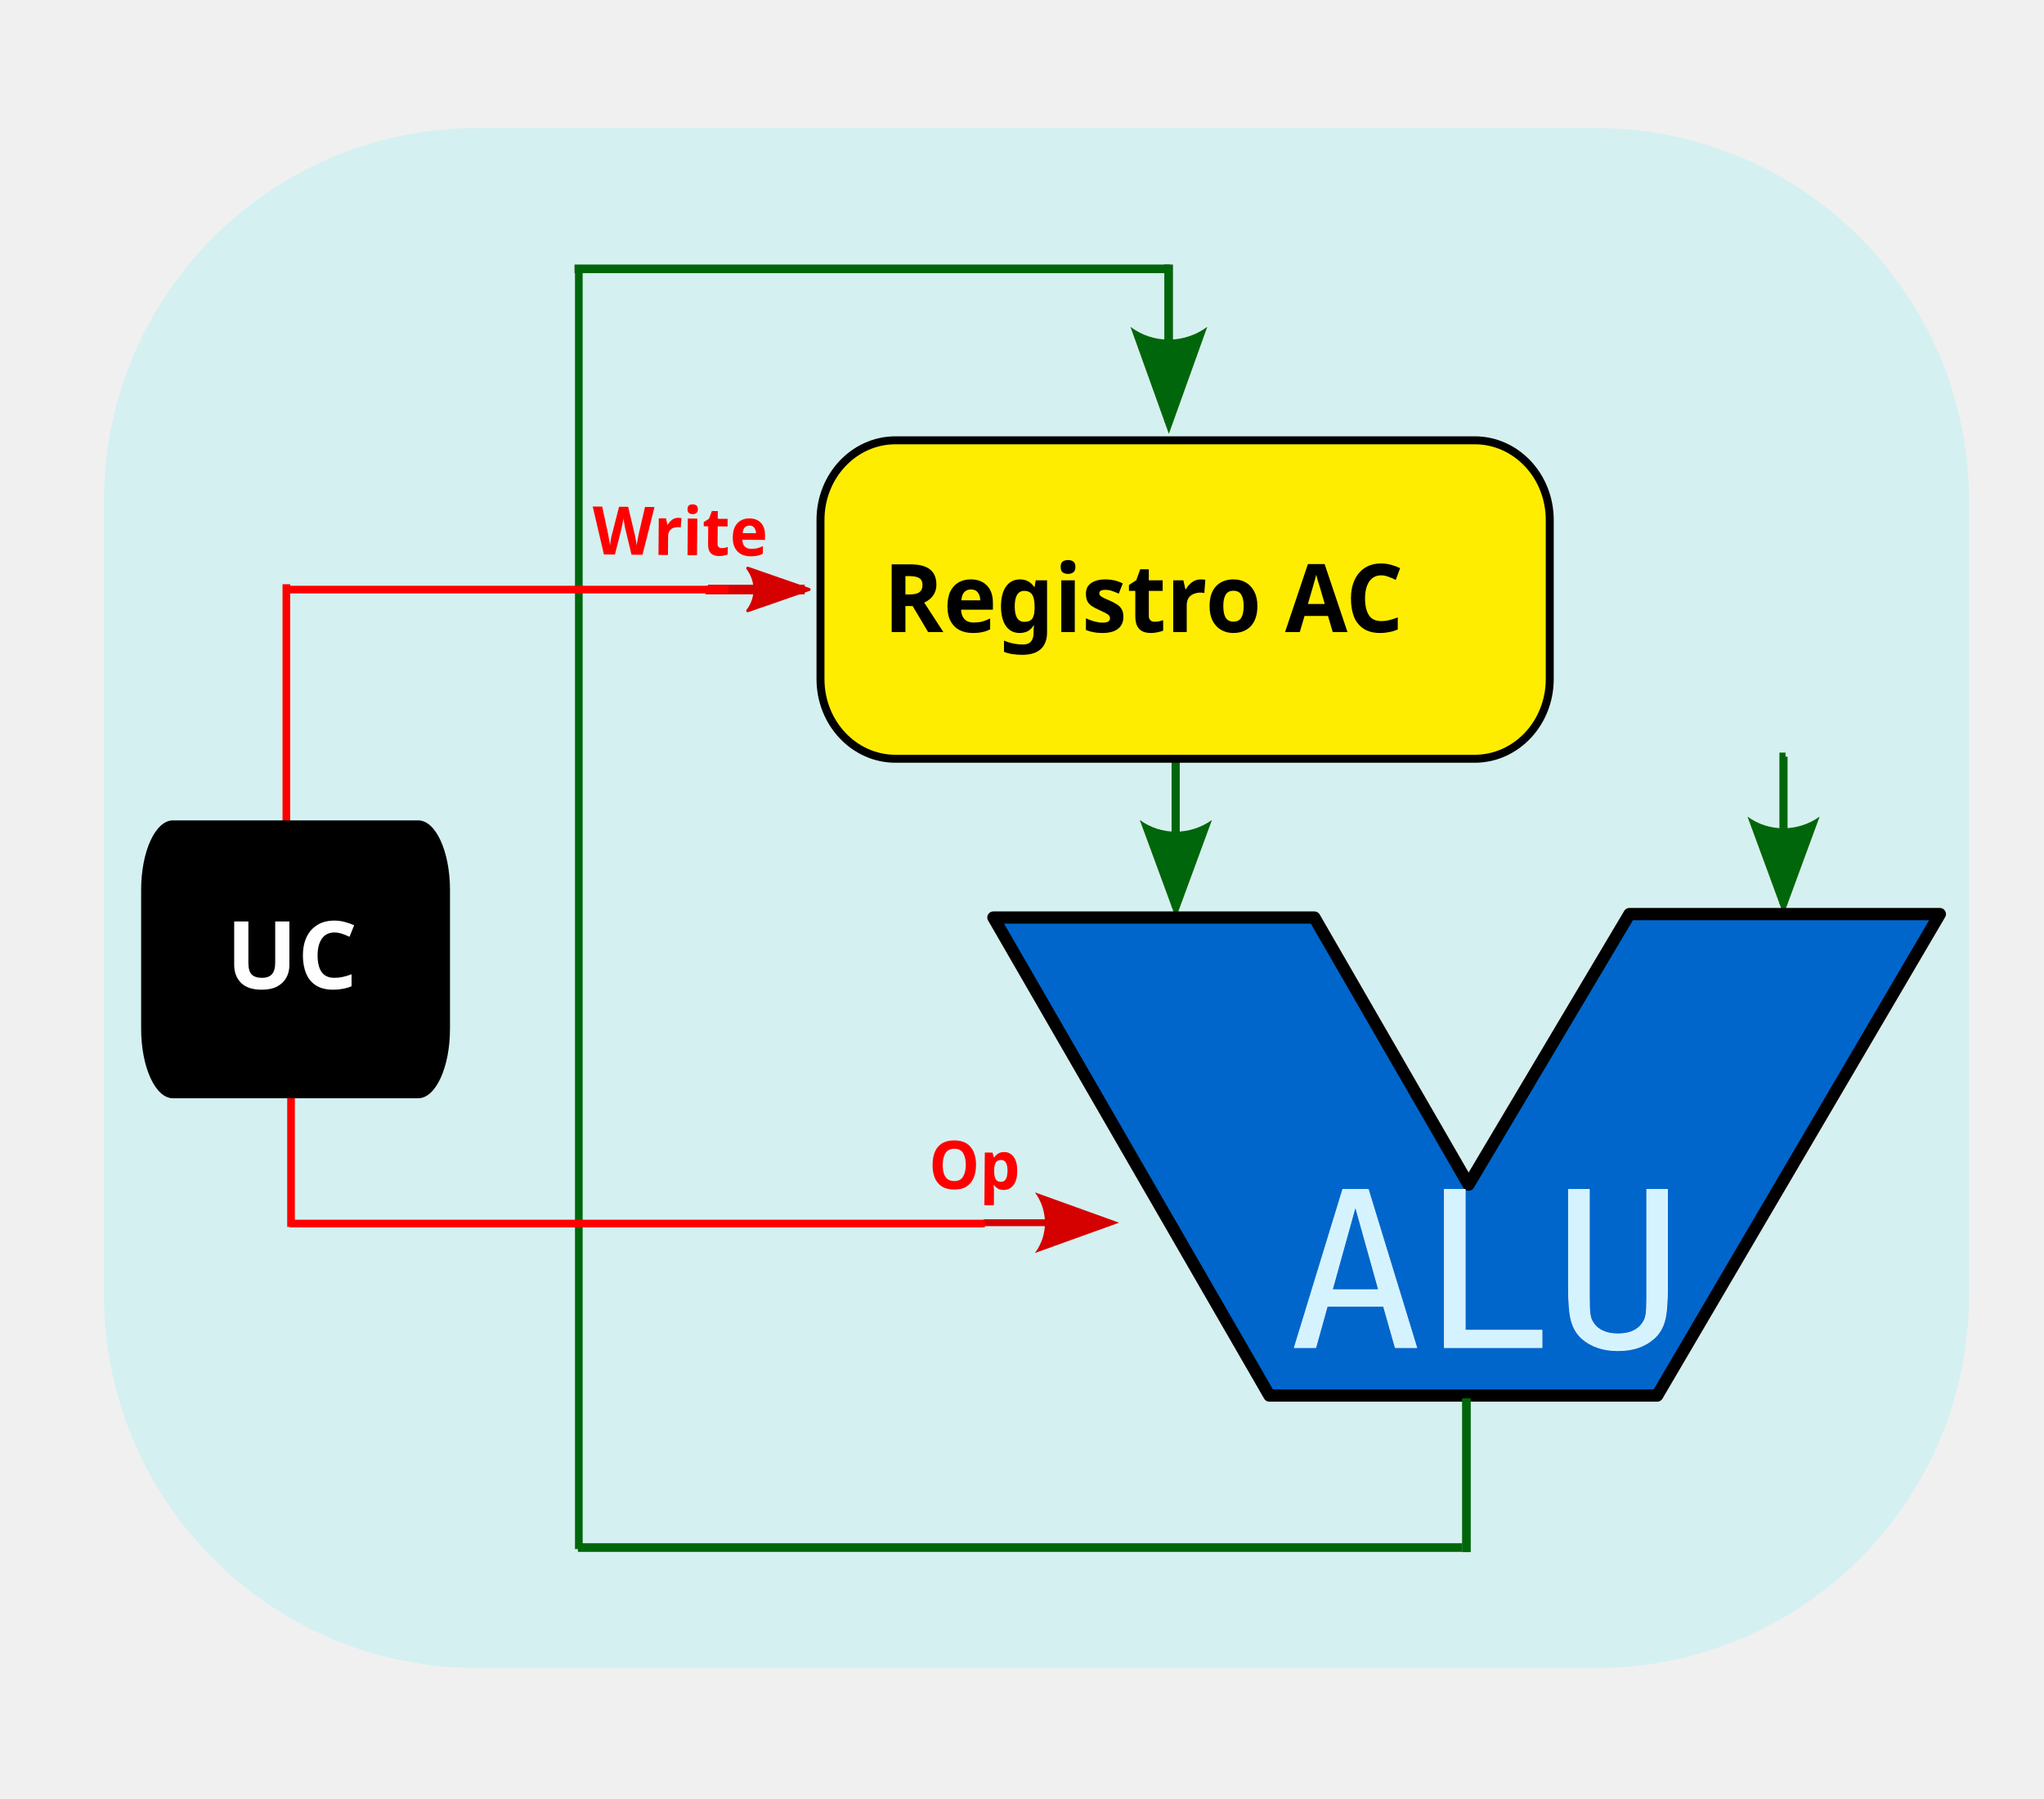
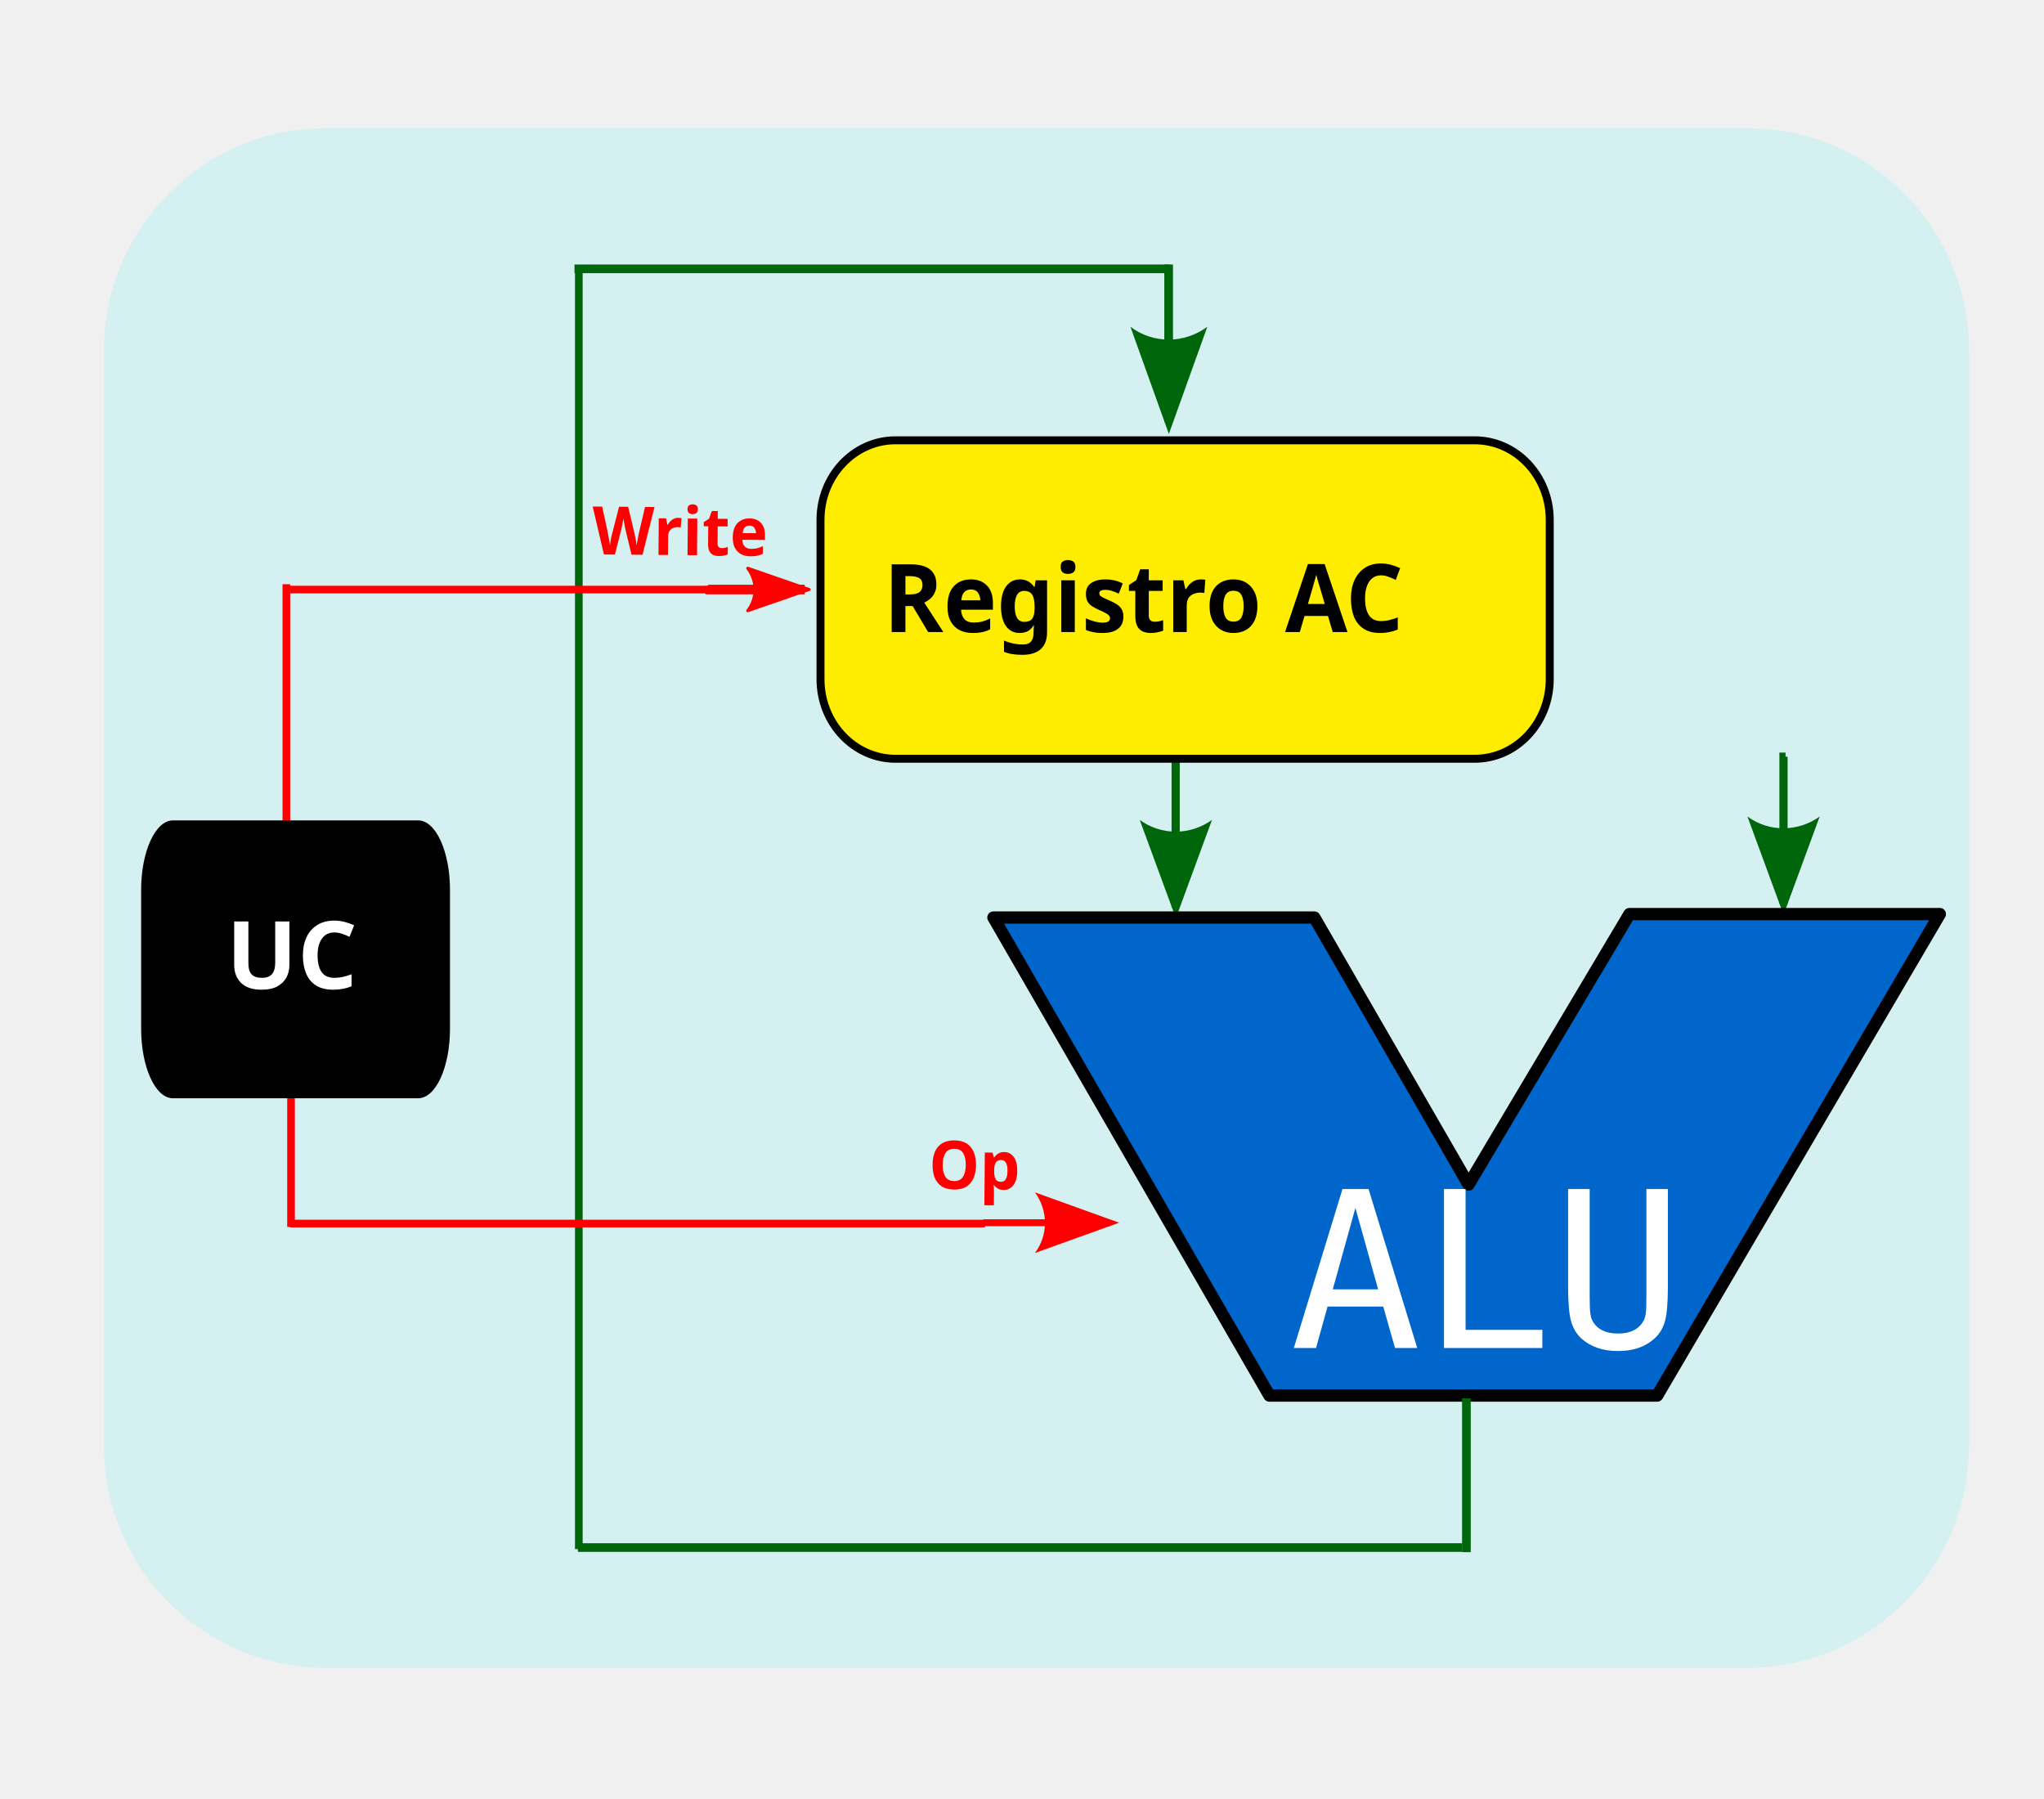
<svg xmlns="http://www.w3.org/2000/svg" width="250" height="220" id="svg2" version="1.0">
  <defs id="defs4">
    <linearGradient id="swatch8">
      <stop style="stop-color:#000000;stop-opacity:0;" offset="0" id="stop8" />
    </linearGradient>
    <linearGradient id="swatch7">
      <stop style="stop-color:#00ffff;stop-opacity:1;" offset="0" id="stop7" />
    </linearGradient>
    <linearGradient id="swatch14">
      <stop style="stop-color:#000000;stop-opacity:1;" offset="0" id="stop14" />
    </linearGradient>
    <linearGradient id="swatch11">
      <stop style="stop-color:#000000;stop-opacity:1;" offset="0" id="stop12" />
    </linearGradient>
    <linearGradient id="swatch1">
      <stop style="stop-color:#000000;stop-opacity:1;" offset="0" id="stop1" />
    </linearGradient>
    <marker orient="auto" refY="0" refX="0" id="Arrow2Lend" style="overflow:visible" viewBox="0 0 12.018 8.839" markerWidth="12.018" markerHeight="8.839" preserveAspectRatio="xMidYMid">
      <path id="path2914" style="font-size:12px;fill-rule:evenodd;stroke-width:0.625;stroke-linejoin:round" d="M 8.719,4.034 -2.207,0.016 8.719,-4.002 c -1.745,2.372 -1.735,5.617 -6e-7,8.035 z" transform="matrix(-1.1,0,0,-1.1,-1.1,0)" />
    </marker>
    <marker orient="auto" refY="0" refX="0" id="Arrow2Lstart" style="overflow:visible">
      <path id="path2917" style="font-size:12px;fill-rule:evenodd;stroke-width:0.625;stroke-linejoin:round" d="M 8.719,4.034 -2.207,0.016 8.719,-4.002 c -1.745,2.372 -1.735,5.617 -6e-7,8.035 z" transform="matrix(1.1,0,0,1.1,1.1,0)" />
    </marker>
  </defs>
+   <rect width="228.117" height="188.316" rx="27.184" fill="#0C0A09" id="rect1-8" style="opacity:1;mix-blend-mode:darken;fill:#d5f3ff;fill-opacity:1;stroke-width:0.81" x="12.716" y="15.663" />
+   <g id="layer2" />
  <g id="layer1">
    <g id="g3022" transform="translate(93.26241,66.84397)" style="fill:#00660b;fill-opacity:1">
      <path style="fill:#00660b;fill-opacity:1;fill-rule:evenodd;stroke:none;stroke-width:1px;stroke-linecap:butt;stroke-linejoin:miter;stroke-opacity:1" d="m 50.031,25.625 v 0.5 c 0,0 0,0.5 0,0.5 0,0.013 10e-7,-1e-6 0,17.5 h 1 c 0,-9 0,-13.5 0,-15.75 0,-1.125 0,-1.688 0,-1.969 0,-0.141 0,-0.215 0,-0.25 0,-0.018 0,-0.027 0,-0.031 0,0 -0.125,1e-6 -0.25,0 v -0.5 h -0.25 z" id="path2760" />
      <path d="M 54.976,33.422 50.557,45.44 46.137,33.422 c 2.609,1.92 6.179,1.909 8.839,0 z" style="font-size:12px;fill-rule:evenodd;stroke-width:0.625;stroke-linejoin:round;fill:#00660b;fill-opacity:1" id="path3028" />
    </g>
    <g id="g3014" transform="translate(93.26241,66.84397)" style="fill:#00660b;fill-opacity:1">
      <path style="fill:#00660b;fill-opacity:1;fill-rule:evenodd;stroke:none;stroke-width:1px;stroke-linecap:butt;stroke-linejoin:miter;stroke-opacity:1" d="m 124.375,25.188 v 0.5 c 0,0 0,0.5 0,0.5 0,0.013 0,-1e-6 0,17.5 h 1 c 0,-9 0,-13.5 0,-15.75 0,-1.125 0,-1.688 0,-1.969 0,-0.141 0,-0.215 0,-0.25 0,-0.018 0,-0.027 0,-0.031 0,0 -0.125,1e-6 -0.25,0 v -0.5 h -0.25 z" id="path2942" />
      <path d="m 129.303,33.008 -4.42,12.018 -4.419,-12.018 c 2.609,1.92 6.179,1.909 8.839,0 z" style="font-size:12px;fill-rule:evenodd;stroke-width:0.625;stroke-linejoin:round;fill:#00660b;fill-opacity:1" id="path3020" />
    </g>
    <g id="g3014-4" transform="matrix(0,-0.8395247,0.8570027,0,98.29029,254.3652)" style="fill:#ff0000;fill-opacity:1">
      <path style="fill:#ff0000;fill-opacity:1;fill-rule:evenodd;stroke:none;stroke-width:1px;stroke-linecap:butt;stroke-linejoin:miter;stroke-opacity:1" d="m 124.375,25.188 v 0.5 c 0,0 0,0.5 0,0.5 0,0.013 0,-1e-6 0,17.5 h 1 c 0,-9 0,-13.5 0,-15.75 0,-1.125 0,-1.688 0,-1.969 0,-0.141 0,-0.215 0,-0.25 0,-0.018 0,-0.027 0,-0.031 0,0 -0.125,1e-6 -0.25,0 v -0.5 h -0.25 z" id="path2942-6" />
      <path d="m 129.303,33.008 -4.42,12.018 -4.419,-12.018 c 2.609,1.92 6.179,1.909 8.839,0 z" style="font-size:12px;fill:#ff0000;fill-opacity:1;fill-rule:evenodd;stroke-width:0.625;stroke-linejoin:round" id="path3020-6" />
    </g>
    <g id="g3014-4-3" transform="matrix(0,-0.5877619,0.6229025,0,70.90237,145.4881)" style="fill:#ff0000;fill-opacity:1;stroke:#ff0000;stroke-opacity:1">
      <path style="fill:#ff0000;fill-opacity:1;fill-rule:evenodd;stroke:#ff0000;stroke-width:1px;stroke-linecap:butt;stroke-linejoin:miter;stroke-opacity:1" d="m 124.375,25.188 v 0.5 c 0,0 0,0.5 0,0.5 0,0.013 0,-1e-6 0,17.5 h 1 c 0,-9 0,-13.5 0,-15.75 0,-1.125 0,-1.688 0,-1.969 0,-0.141 0,-0.215 0,-0.25 0,-0.018 0,-0.027 0,-0.031 0,0 -0.125,1e-6 -0.25,0 v -0.5 h -0.25 z" id="path2942-6-3" />
      <path d="m 129.303,33.008 -4.42,12.018 -4.419,-12.018 c 2.609,1.92 6.179,1.909 8.839,0 z" style="font-size:12px;fill:#ff0000;fill-opacity:1;fill-rule:evenodd;stroke:#ff0000;stroke-width:0.625;stroke-linejoin:round;stroke-opacity:1" id="path3020-6-1" />
    </g>
    <path style="fill:#0066cc;fill-opacity:1;fill-rule:evenodd;stroke:#000000;stroke-width:1.5;stroke-linecap:round;stroke-linejoin:round;stroke-miterlimit:4;stroke-dasharray:none;stroke-opacity:1" d="m 121.502,112.206 h 39.26 l 18.856,32.66 19.678,-33.084 h 37.965 l -34.573,58.881 h -47.427 c 0,0 -25.371,-43.938 -33.747,-58.447" id="path1872" />
    <g id="g2998" transform="translate(93.26241,66.84397)" style="fill:#00660b;fill-opacity:1">
      <path style="fill:#00660b;fill-opacity:1;fill-rule:evenodd;stroke:none;stroke-width:1.064px;stroke-linecap:butt;stroke-linejoin:miter;stroke-opacity:1" d="m 85.562,104.156 c 10e-7,9.41 0,14.116 0,16.469 0,1.176 0,1.737 0,2.031 0,0.147 0,0.244 0,0.281 0,0.018 0,0.027 0,0.031 h 0.531 0.531 c 0,0 3e-6,0.007 0,-18.812 z" id="path2982" />
      <path d="m 86.321,121.093 -0.201,-0.217 0.299,0.217 c -0.725,-2.458 0.572,0.53 -0.098,0 z" style="font-size:12px;fill-rule:evenodd;stroke-width:0.625;stroke-linejoin:round;fill:#00660b;fill-opacity:1" id="path3004" />
    </g>
    <g id="g2998-9" transform="matrix(0,1,-5.749747,0,777.7171,103.1565)" style="fill:#00660b;fill-opacity:1">
      <path style="fill:#00660b;fill-opacity:1;fill-rule:evenodd;stroke:none;stroke-width:1.064px;stroke-linecap:butt;stroke-linejoin:miter;stroke-opacity:1" d="m 85.562,104.156 c 10e-7,9.41 0,14.116 0,16.469 0,1.176 0,1.737 0,2.031 0,0.147 0,0.244 0,0.281 0,0.018 0,0.027 0,0.031 h 0.531 0.531 c 0,0 3e-6,0.007 0,-18.812 z" id="path2982-8" />
      <path d="m 86.321,121.093 -0.201,-0.217 0.299,0.217 c -0.725,-2.458 0.572,0.53 -0.098,0 z" style="font-size:12px;fill-rule:evenodd;stroke-width:0.625;stroke-linejoin:round;fill:#00660b;fill-opacity:1" id="path3004-9" />
    </g>
    <g id="g2998-9-2" transform="matrix(0,1,-3.870432,0,546.2044,-53.21853)" style="fill:#00660b;fill-opacity:1">
      <path style="fill:#00660b;fill-opacity:1;fill-rule:evenodd;stroke:none;stroke-width:1.064px;stroke-linecap:butt;stroke-linejoin:miter;stroke-opacity:1" d="m 85.562,104.156 c 10e-7,9.41 0,14.116 0,16.469 0,1.176 0,1.737 0,2.031 0,0.147 0,0.244 0,0.281 0,0.018 0,0.027 0,0.031 h 0.531 0.531 c 0,0 3e-6,0.007 0,-18.812 z" id="path2982-8-8" />
      <path d="m 86.321,121.093 -0.201,-0.217 0.299,0.217 c -0.725,-2.458 0.572,0.53 -0.098,0 z" style="font-size:12px;fill-rule:evenodd;stroke-width:0.625;stroke-linejoin:round;fill:#00660b;fill-opacity:1" id="path3004-9-5" />
    </g>
    <g id="g2998-7" transform="matrix(1,0,0,1.024728,56.84335,-74.38777)" style="fill:#00660b;fill-opacity:1">
      <path style="fill:#00660b;fill-opacity:1;fill-rule:evenodd;stroke:none;stroke-width:1.064px;stroke-linecap:butt;stroke-linejoin:miter;stroke-opacity:1" d="m 85.562,104.156 c 10e-7,9.41 0,14.116 0,16.469 0,1.176 0,1.737 0,2.031 0,0.147 0,0.244 0,0.281 0,0.018 0,0.027 0,0.031 h 0.531 0.531 c 0,0 3e-6,0.007 0,-18.812 z" id="path2982-1" />
      <path d="m 90.821,111.593 -4.701,12.783 -4.701,-12.783 c 2.775,2.042 6.572,2.03 9.402,0 z" style="font-size:12px;fill-rule:evenodd;stroke-width:0.625;stroke-linejoin:round;fill:#00660b;fill-opacity:1" id="path3004-4" />
    </g>
    <text xml:space="preserve" style="font-style:normal;font-variant:normal;font-weight:normal;font-stretch:normal;font-size:26.667px;font-family:Consolas;-inkscape-font-specification:'Consolas, Normal';font-variant-ligatures:normal;font-variant-caps:normal;font-variant-numeric:normal;font-variant-east-asian:normal;opacity:1;fill:#ffffff;fill-opacity:1;stroke:#020202;stroke-width:0;stroke-linejoin:bevel;stroke-dasharray:none;stroke-opacity:0.244;paint-order:fill markers stroke" x="157.762" y="164.844" id="text3">
      <tspan id="tspan3" x="157.762" y="164.844">ALU</tspan>
    </text>
    <rect style="fill:#ffffff;fill-opacity:0;stroke:#000000;stroke-width:22.61;stroke-linejoin:round;stroke-opacity:0;paint-order:fill markers stroke" id="rect2" width="138.5" height="119.5" x="109.762" y="82.844" rx="51.2" />
    <rect style="fill:#000000;fill-opacity:0;stroke:#000000;stroke-width:21.347;stroke-linejoin:round;stroke-opacity:0;paint-order:fill markers stroke" id="rect1" width="122.263" height="97.263" x="111.631" y="87.213" rx="54.198" />
-     <rect width="228.117" height="188.316" rx="45.623" fill="#0C0A09" id="rect1-8" style="opacity:1;mix-blend-mode:darken;fill:#d5f3ff;fill-opacity:1;stroke-width:0.81" x="12.716" y="15.663" />
    <path fill="#ffed00" d="m 109.528,53.844 h 70.842 c 5.069,0 9.178,4.36 9.178,9.735 v 19.471 c 0,5.379 -4.109,9.739 -9.178,9.739 h -70.842 c -5.065,0 -9.174,-4.36 -9.174,-9.739 V 63.579 c 0,-5.375 4.109,-9.735 9.174,-9.735 z m 0,0" fill-opacity="1" fill-rule="nonzero" id="path81" style="stroke-width:0.974;stroke:#000000;stroke-opacity:1" />
    <text xml:space="preserve" style="font-style:normal;font-variant:normal;font-weight:bold;font-stretch:normal;font-size:11.333px;font-family:Sans;-inkscape-font-specification:'Sans, Bold';font-variant-ligatures:normal;font-variant-caps:normal;font-variant-numeric:normal;font-variant-east-asian:normal;fill:#000000;fill-opacity:1;stroke:#000000;stroke-width:10.996;stroke-linejoin:round;stroke-opacity:0;paint-order:fill markers stroke" x="110.572" y="75.545" id="text1" transform="scale(0.9773686,1.023155)">
      <tspan id="tspan1" x="110.572" y="75.545" style="font-style:normal;font-variant:normal;font-weight:bold;font-stretch:normal;font-size:11.333px;font-family:Sans;-inkscape-font-specification:'Sans, Bold';font-variant-ligatures:normal;font-variant-caps:normal;font-variant-numeric:normal;font-variant-east-asian:normal;stroke-width:10.996">Registro AC</tspan>
    </text>
    <text xml:space="preserve" style="font-style:normal;font-variant:normal;font-weight:bold;font-stretch:normal;font-size:8px;font-family:Sans;-inkscape-font-specification:'Sans, Bold';font-variant-ligatures:normal;font-variant-caps:normal;font-variant-numeric:normal;font-variant-east-asian:normal;fill:#ff0000;fill-opacity:1;stroke:#000000;stroke-width:10.996;stroke-linejoin:round;stroke-opacity:0;paint-order:fill markers stroke" x="117.406" y="141.177" id="text1-2" transform="matrix(0.9773369,0.0078806,-0.00824978,1.023122,0,0)">
      <tspan id="tspan8" x="117.406" y="141.177">Op</tspan>
    </text>
    <text xml:space="preserve" style="font-style:normal;font-variant:normal;font-weight:bold;font-stretch:normal;font-size:8px;font-family:Sans;-inkscape-font-specification:'Sans, Bold';font-variant-ligatures:normal;font-variant-caps:normal;font-variant-numeric:normal;font-variant-east-asian:normal;fill:#ff0000;fill-opacity:1;stroke:#000000;stroke-width:10.996;stroke-linejoin:round;stroke-opacity:0;paint-order:fill markers stroke" x="74.68" y="65.687" id="text1-2-1" transform="matrix(0.9773369,0.0078806,-0.00824978,1.023122,0,0)">
      <tspan id="tspan4" x="74.68" y="65.687">Write</tspan>
    </text>
    <g id="g2998-5" transform="matrix(-0.8823507,0,0,8.305577,146.7585,-831.8788)" style="fill:#00660b;fill-opacity:1">
      <path style="fill:#00660b;fill-opacity:1;fill-rule:evenodd;stroke:none;stroke-width:1.064px;stroke-linecap:butt;stroke-linejoin:miter;stroke-opacity:1" d="m 85.562,104.156 c 10e-7,9.41 0,14.116 0,16.469 0,1.176 0,1.737 0,2.031 0,0.147 0,0.244 0,0.281 0,0.018 0,0.027 0,0.031 h 0.531 0.531 c 0,0 3e-6,0.007 0,-18.812 z" id="path2982-5" />
      <path d="m 86.321,121.093 -0.201,-0.217 0.299,0.217 c -0.725,-2.458 0.572,0.53 -0.098,0 z" style="font-size:12px;fill-rule:evenodd;stroke-width:0.625;stroke-linejoin:round;fill:#00660b;fill-opacity:1" id="path3004-7" />
    </g>
    <g id="g2998-5-1" transform="matrix(0,-0.8823507,-4.516788,0,590.9027,225.5928)" style="fill:#ff0000;fill-opacity:1">
      <path style="fill:#ff0000;fill-opacity:1;fill-rule:evenodd;stroke:none;stroke-width:1.064px;stroke-linecap:butt;stroke-linejoin:miter;stroke-opacity:1" d="m 85.562,104.156 c 10e-7,9.41 0,14.116 0,16.469 0,1.176 0,1.737 0,2.031 0,0.147 0,0.244 0,0.281 0,0.018 0,0.027 0,0.031 h 0.531 0.531 c 0,0 3e-6,0.007 0,-18.812 z" id="path2982-5-8" />
      <path d="m 86.321,121.093 -0.201,-0.217 0.299,0.217 c -0.725,-2.458 0.572,0.53 -0.098,0 z" style="font-size:12px;fill-rule:evenodd;stroke-width:0.625;stroke-linejoin:round;fill:#ff0000;fill-opacity:1" id="path3004-7-9" />
    </g>
    <g id="g2998-5-1-0" transform="matrix(0,-0.8823507,-2.895714,0,390.7063,148.0648)" style="fill:#ff0000;fill-opacity:1;stroke-width:1;stroke-dasharray:none">
      <path style="fill:#ff0000;fill-opacity:1;fill-rule:evenodd;stroke:none;stroke-width:1;stroke-linecap:butt;stroke-linejoin:miter;stroke-opacity:1;stroke-dasharray:none" d="m 85.562,104.156 c 10e-7,9.41 0,14.116 0,16.469 0,1.176 0,1.737 0,2.031 0,0.147 0,0.244 0,0.281 0,0.018 0,0.027 0,0.031 h 0.531 0.531 c 0,0 3e-6,0.007 0,-18.812 z" id="path2982-5-8-1" />
      <path d="m 86.321,121.093 -0.201,-0.217 0.299,0.217 c -0.725,-2.458 0.572,0.53 -0.098,0 z" style="font-size:12px;fill:#ff0000;fill-opacity:1;fill-rule:evenodd;stroke-width:1;stroke-linejoin:round;stroke-dasharray:none" id="path3004-7-9-1" />
    </g>
    <g id="g2998-5-1-0-5" transform="matrix(0.8823507,0,0,-1.613935,-40.93983,269.9072)" style="fill:#ff0000;fill-opacity:1;stroke-width:1;stroke-dasharray:none">
      <path style="fill:#ff0000;fill-opacity:1;fill-rule:evenodd;stroke:none;stroke-width:1;stroke-linecap:butt;stroke-linejoin:miter;stroke-dasharray:none;stroke-opacity:1" d="m 85.562,104.156 c 10e-7,9.41 0,14.116 0,16.469 0,1.176 0,1.737 0,2.031 0,0.147 0,0.244 0,0.281 0,0.018 0,0.027 0,0.031 h 0.531 0.531 c 0,0 3e-6,0.007 0,-18.812 z" id="path2982-5-8-1-6" />
      <path d="m 86.321,121.093 -0.201,-0.217 0.299,0.217 c -0.725,-2.458 0.572,0.53 -0.098,0 z" style="font-size:12px;fill:#ff0000;fill-opacity:1;fill-rule:evenodd;stroke-width:1;stroke-linejoin:round;stroke-dasharray:none" id="path3004-7-9-1-8" />
    </g>
    <g id="g2998-5-1-0-5-4" transform="matrix(0.8823507,0,0,-0.9353455,-40.36847,247.465)" style="fill:#ff0000;fill-opacity:1;stroke-width:1;stroke-dasharray:none">
      <path style="fill:#ff0000;fill-opacity:1;fill-rule:evenodd;stroke:none;stroke-width:1;stroke-linecap:butt;stroke-linejoin:miter;stroke-dasharray:none;stroke-opacity:1" d="m 85.562,104.156 c 10e-7,9.41 0,14.116 0,16.469 0,1.176 0,1.737 0,2.031 0,0.147 0,0.244 0,0.281 0,0.018 0,0.027 0,0.031 h 0.531 0.531 c 0,0 3e-6,0.007 0,-18.812 z" id="path2982-5-8-1-6-1" />
      <path d="m 86.321,121.093 -0.201,-0.217 0.299,0.217 c -0.725,-2.458 0.572,0.53 -0.098,0 z" style="font-size:12px;fill:#ff0000;fill-opacity:1;fill-rule:evenodd;stroke-width:1;stroke-linejoin:round;stroke-dasharray:none" id="path3004-7-9-1-8-6" />
    </g>
    <path fill="#ffed00" d="m 21.148,100.326 h 30.003 c 2.147,0 3.887,3.804 3.887,8.494 v 16.989 c 0,4.694 -1.74,8.498 -3.887,8.498 H 21.148 c -2.145,0 -3.885,-3.804 -3.885,-8.498 v -16.989 c 0,-4.69 1.74,-8.494 3.885,-8.494 z m 0,0" fill-opacity="1" fill-rule="nonzero" id="path81-5" style="fill:#000000;fill-opacity:1;stroke-width:0.592" />
    <text xml:space="preserve" style="font-weight:bold;font-size:11.527px;font-family:Sans;-inkscape-font-specification:'Sans, Bold';fill:#ffffff;fill-opacity:1;stroke:#000000;stroke-width:23.31;stroke-linecap:round;stroke-linejoin:round;stroke-opacity:0;paint-order:stroke fill markers" x="27.66" y="120.922" id="text2">
      <tspan id="tspan2" x="27.66" y="120.922">UC</tspan>
    </text>
  </g>
</svg>
